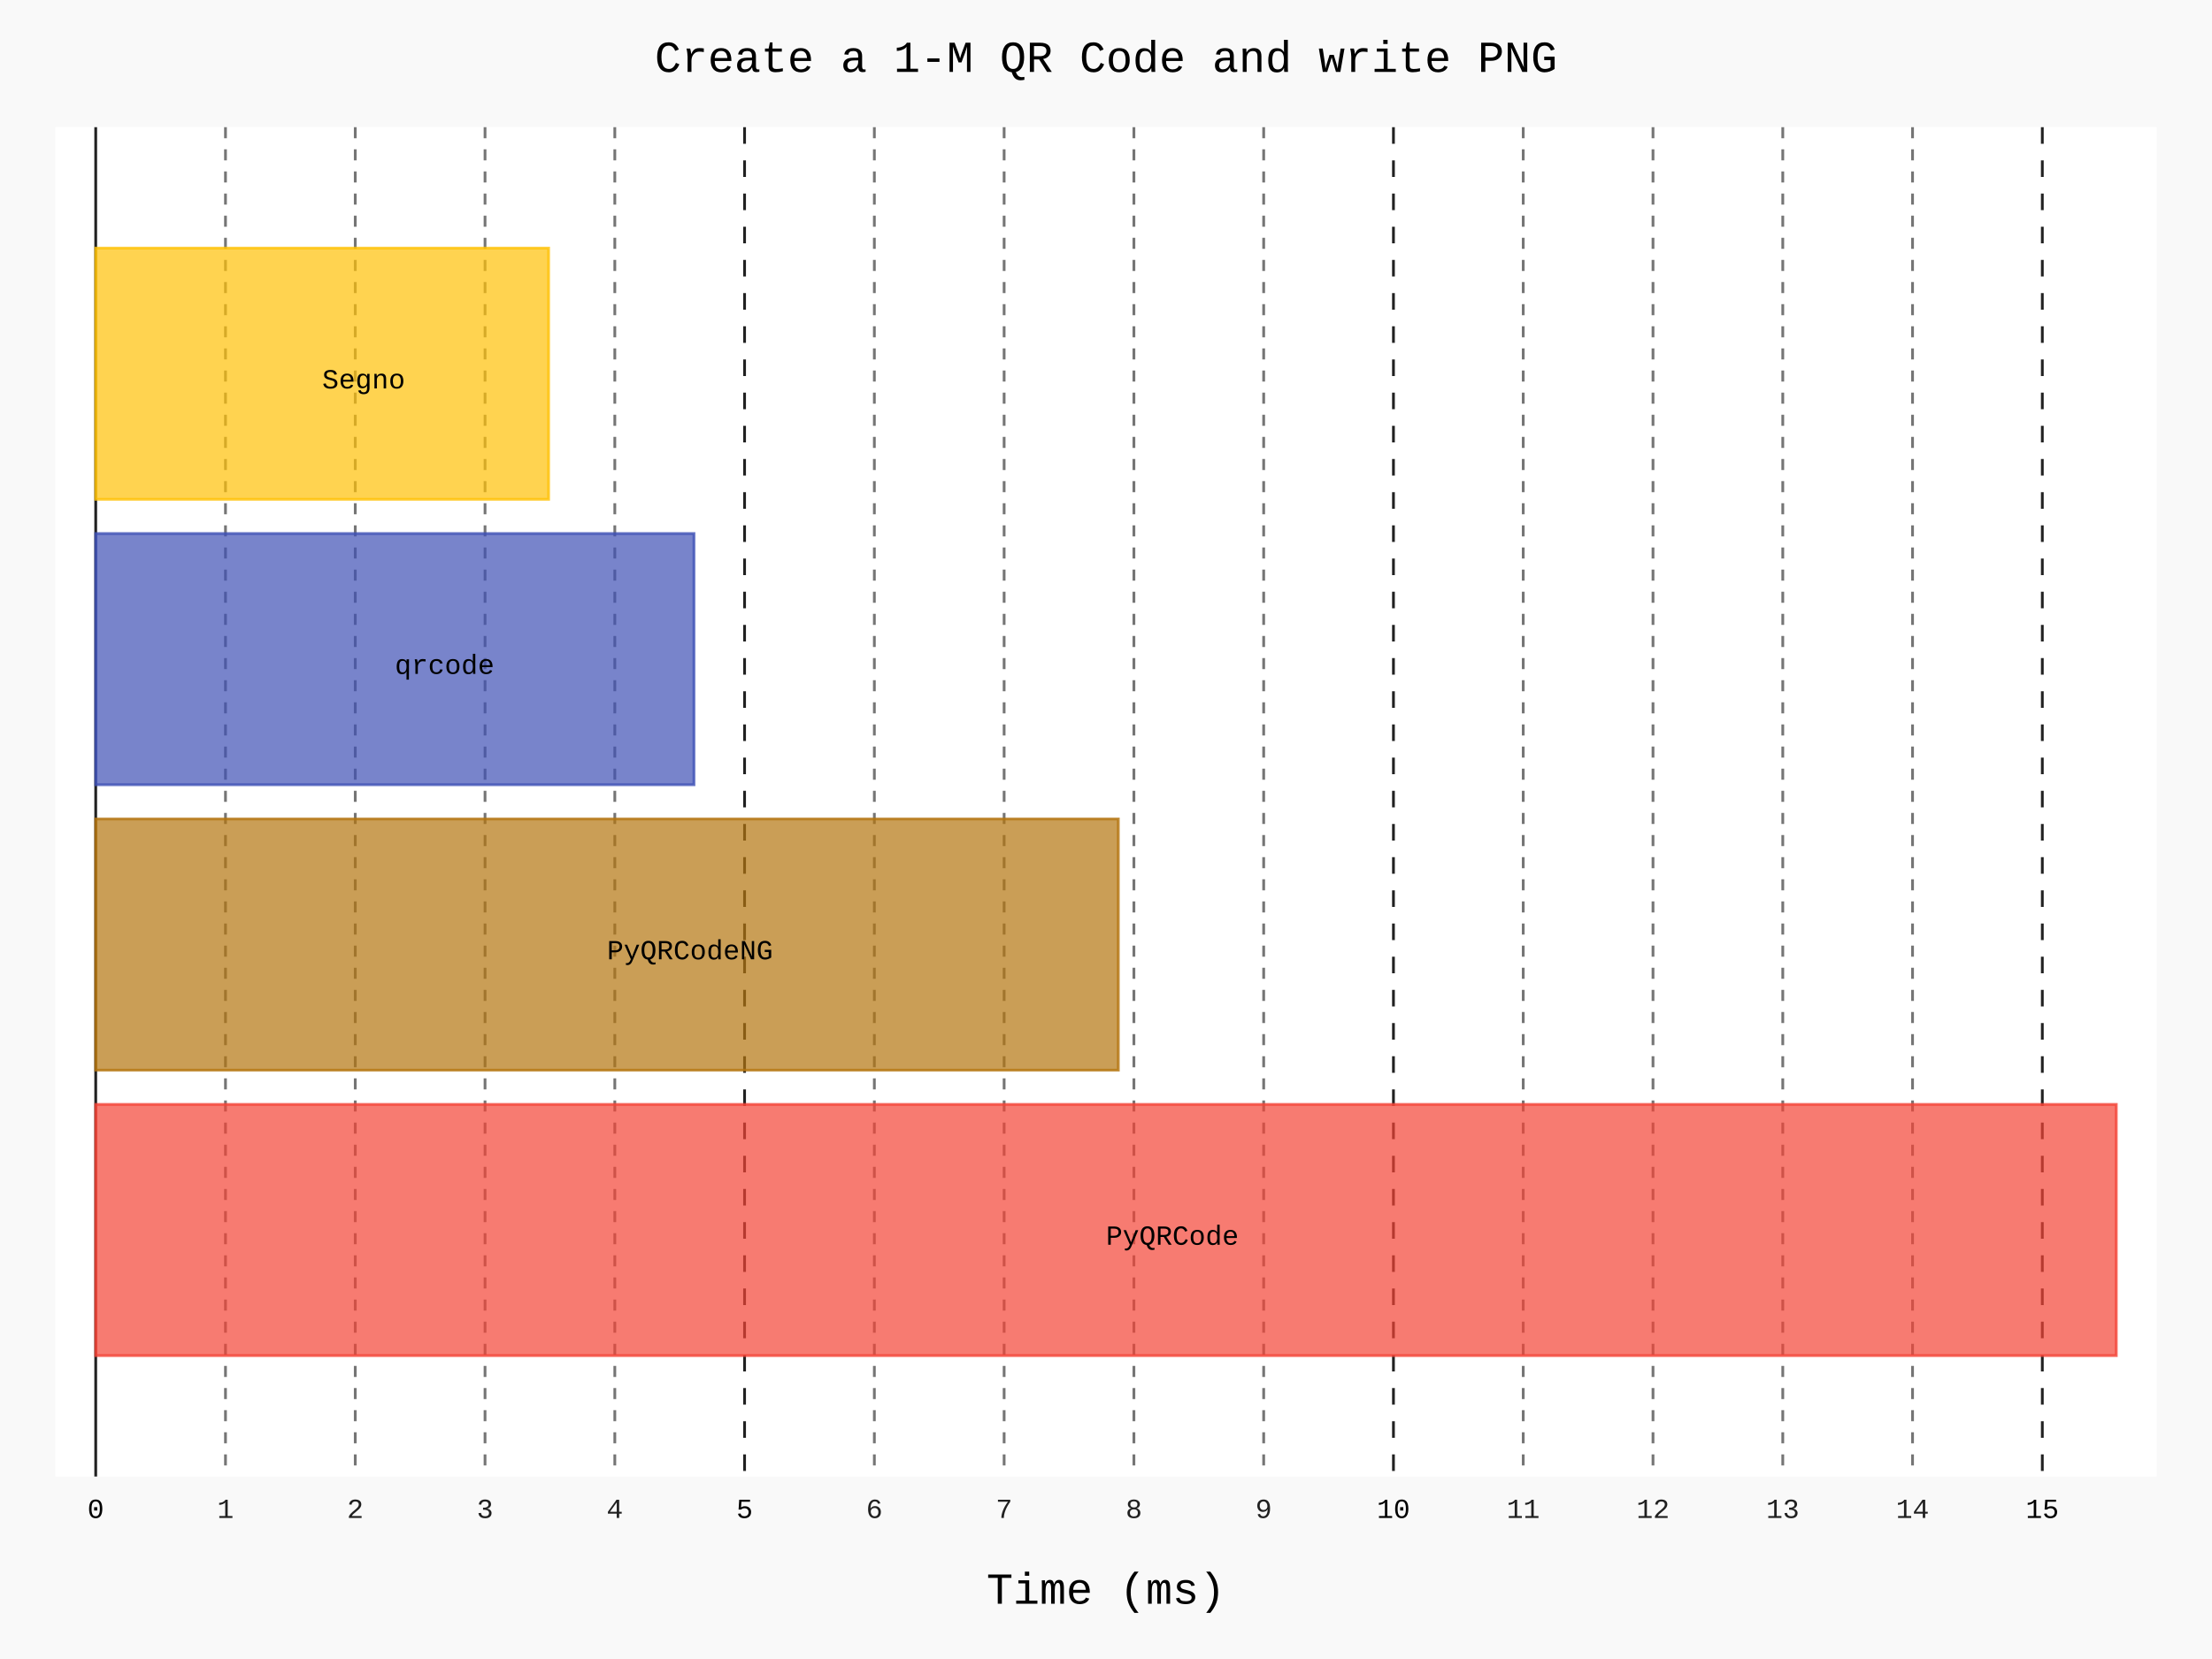
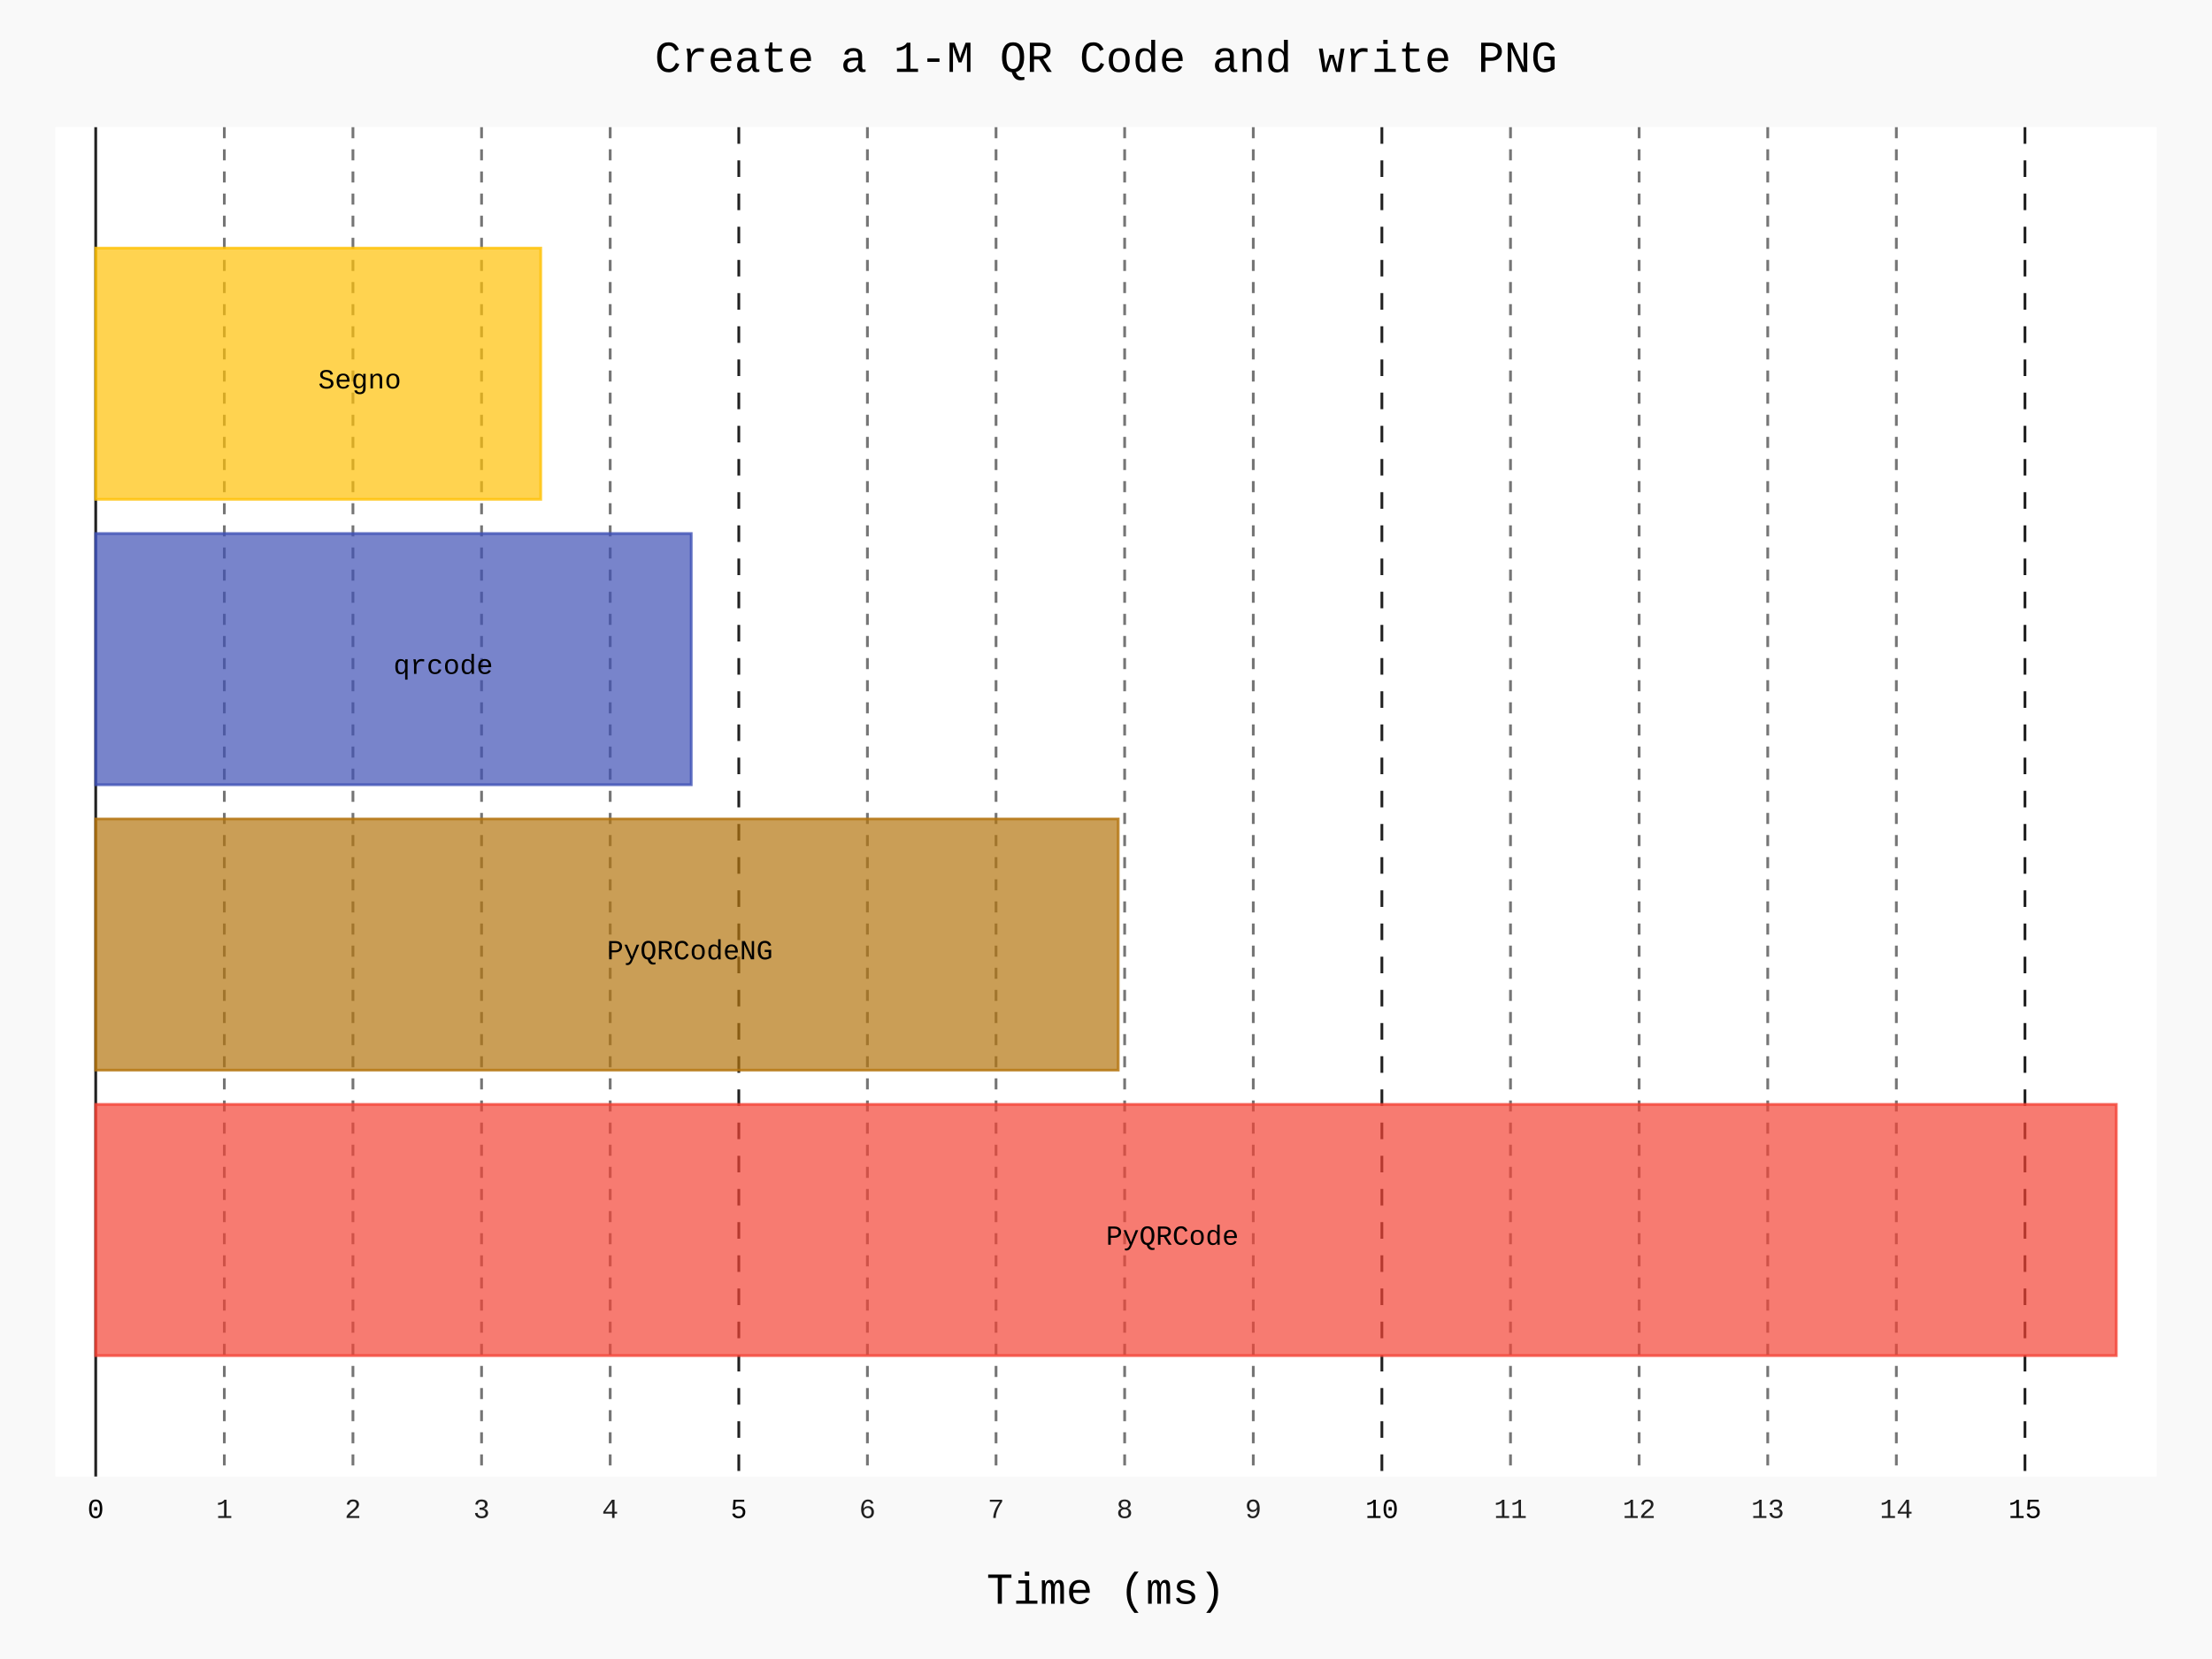
- <svg xmlns="http://www.w3.org/2000/svg" class="pygal-chart" id="chart-4b022a9d-c419-4678-86f4-2563e264e706" viewBox="0 0 800 600">
+ <svg xmlns="http://www.w3.org/2000/svg" class="pygal-chart" id="chart-ae19cf54-cb3c-4ccb-9118-887b9ed90439" viewBox="0 0 800 600">
  <defs>
-     <style type="text/css">#chart-4b022a9d-c419-4678-86f4-2563e264e706{-webkit-user-select:none;-webkit-font-smoothing:antialiased;font-family:Consolas,"Liberation Mono",Menlo,Courier,monospace}#chart-4b022a9d-c419-4678-86f4-2563e264e706 .title{font-family:Consolas,"Liberation Mono",Menlo,Courier,monospace;font-size:16px}#chart-4b022a9d-c419-4678-86f4-2563e264e706 .legends .legend text{font-family:Consolas,"Liberation Mono",Menlo,Courier,monospace;font-size:14px}#chart-4b022a9d-c419-4678-86f4-2563e264e706 .axis text{font-family:Consolas,"Liberation Mono",Menlo,Courier,monospace;font-size:10px}#chart-4b022a9d-c419-4678-86f4-2563e264e706 .axis text.major{font-family:Consolas,"Liberation Mono",Menlo,Courier,monospace;font-size:10px}#chart-4b022a9d-c419-4678-86f4-2563e264e706 .text-overlay text.value{font-family:Consolas,"Liberation Mono",Menlo,Courier,monospace;font-size:16px}#chart-4b022a9d-c419-4678-86f4-2563e264e706 .text-overlay text.label{font-family:Consolas,"Liberation Mono",Menlo,Courier,monospace;font-size:10px}#chart-4b022a9d-c419-4678-86f4-2563e264e706 .tooltip{font-family:Consolas,"Liberation Mono",Menlo,Courier,monospace;font-size:14px}#chart-4b022a9d-c419-4678-86f4-2563e264e706 text.no_data{font-family:Consolas,"Liberation Mono",Menlo,Courier,monospace;font-size:64px}
- #chart-4b022a9d-c419-4678-86f4-2563e264e706{background-color:rgba(249,249,249,1)}#chart-4b022a9d-c419-4678-86f4-2563e264e706 path,#chart-4b022a9d-c419-4678-86f4-2563e264e706 line,#chart-4b022a9d-c419-4678-86f4-2563e264e706 rect,#chart-4b022a9d-c419-4678-86f4-2563e264e706 circle{-webkit-transition:150ms;-moz-transition:150ms;transition:150ms}#chart-4b022a9d-c419-4678-86f4-2563e264e706 .graph &gt; .background{fill:rgba(249,249,249,1)}#chart-4b022a9d-c419-4678-86f4-2563e264e706 .plot &gt; .background{fill:rgba(255,255,255,1)}#chart-4b022a9d-c419-4678-86f4-2563e264e706 .graph{fill:rgba(0,0,0,.87)}#chart-4b022a9d-c419-4678-86f4-2563e264e706 text.no_data{fill:rgba(0,0,0,1)}#chart-4b022a9d-c419-4678-86f4-2563e264e706 .title{fill:rgba(0,0,0,1)}#chart-4b022a9d-c419-4678-86f4-2563e264e706 .legends .legend text{fill:rgba(0,0,0,.87)}#chart-4b022a9d-c419-4678-86f4-2563e264e706 .legends .legend:hover text{fill:rgba(0,0,0,1)}#chart-4b022a9d-c419-4678-86f4-2563e264e706 .axis .line{stroke:rgba(0,0,0,1)}#chart-4b022a9d-c419-4678-86f4-2563e264e706 .axis .guide.line{stroke:rgba(0,0,0,.54)}#chart-4b022a9d-c419-4678-86f4-2563e264e706 .axis .major.line{stroke:rgba(0,0,0,.87)}#chart-4b022a9d-c419-4678-86f4-2563e264e706 .axis text.major{fill:rgba(0,0,0,1)}#chart-4b022a9d-c419-4678-86f4-2563e264e706 .axis.y .guides:hover .guide.line,#chart-4b022a9d-c419-4678-86f4-2563e264e706 .line-graph .axis.x .guides:hover .guide.line,#chart-4b022a9d-c419-4678-86f4-2563e264e706 .stackedline-graph .axis.x .guides:hover .guide.line,#chart-4b022a9d-c419-4678-86f4-2563e264e706 .xy-graph .axis.x .guides:hover .guide.line{stroke:rgba(0,0,0,1)}#chart-4b022a9d-c419-4678-86f4-2563e264e706 .axis .guides:hover text{fill:rgba(0,0,0,1)}#chart-4b022a9d-c419-4678-86f4-2563e264e706 .reactive{fill-opacity:.7;stroke-opacity:.8}#chart-4b022a9d-c419-4678-86f4-2563e264e706 .ci{stroke:rgba(0,0,0,.87)}#chart-4b022a9d-c419-4678-86f4-2563e264e706 .reactive.active,#chart-4b022a9d-c419-4678-86f4-2563e264e706 .active .reactive{fill-opacity:.8;stroke-opacity:.9;stroke-width:4}#chart-4b022a9d-c419-4678-86f4-2563e264e706 .ci .reactive.active{stroke-width:1.5}#chart-4b022a9d-c419-4678-86f4-2563e264e706 .series text{fill:rgba(0,0,0,1)}#chart-4b022a9d-c419-4678-86f4-2563e264e706 .tooltip rect{fill:rgba(255,255,255,1);stroke:rgba(0,0,0,1);-webkit-transition:opacity 150ms;-moz-transition:opacity 150ms;transition:opacity 150ms}#chart-4b022a9d-c419-4678-86f4-2563e264e706 .tooltip .label{fill:rgba(0,0,0,.87)}#chart-4b022a9d-c419-4678-86f4-2563e264e706 .tooltip .label{fill:rgba(0,0,0,.87)}#chart-4b022a9d-c419-4678-86f4-2563e264e706 .tooltip .legend{font-size:.8em;fill:rgba(0,0,0,.54)}#chart-4b022a9d-c419-4678-86f4-2563e264e706 .tooltip .x_label{font-size:.6em;fill:rgba(0,0,0,1)}#chart-4b022a9d-c419-4678-86f4-2563e264e706 .tooltip .xlink{font-size:.5em;text-decoration:underline}#chart-4b022a9d-c419-4678-86f4-2563e264e706 .tooltip .value{font-size:1.5em}#chart-4b022a9d-c419-4678-86f4-2563e264e706 .bound{font-size:.5em}#chart-4b022a9d-c419-4678-86f4-2563e264e706 .max-value{font-size:.75em;fill:rgba(0,0,0,.54)}#chart-4b022a9d-c419-4678-86f4-2563e264e706 .map-element{fill:rgba(255,255,255,1);stroke:rgba(0,0,0,.54) !important}#chart-4b022a9d-c419-4678-86f4-2563e264e706 .map-element .reactive{fill-opacity:inherit;stroke-opacity:inherit}#chart-4b022a9d-c419-4678-86f4-2563e264e706 .color-0,#chart-4b022a9d-c419-4678-86f4-2563e264e706 .color-0 a:visited{stroke:#F44336;fill:#F44336}#chart-4b022a9d-c419-4678-86f4-2563e264e706 .color-1,#chart-4b022a9d-c419-4678-86f4-2563e264e706 .color-1 a:visited{stroke:#3F51B5;fill:#3F51B5}#chart-4b022a9d-c419-4678-86f4-2563e264e706 .color-2,#chart-4b022a9d-c419-4678-86f4-2563e264e706 .color-2 a:visited{stroke:#009688;fill:#009688}#chart-4b022a9d-c419-4678-86f4-2563e264e706 .color-3,#chart-4b022a9d-c419-4678-86f4-2563e264e706 .color-3 a:visited{stroke:#FFC107;fill:#FFC107}#chart-4b022a9d-c419-4678-86f4-2563e264e706 .text-overlay .color-0 text{fill:black}#chart-4b022a9d-c419-4678-86f4-2563e264e706 .text-overlay .color-1 text{fill:black}#chart-4b022a9d-c419-4678-86f4-2563e264e706 .text-overlay .color-2 text{fill:black}#chart-4b022a9d-c419-4678-86f4-2563e264e706 .text-overlay .color-3 text{fill:black}
- #chart-4b022a9d-c419-4678-86f4-2563e264e706 text.no_data{text-anchor:middle}#chart-4b022a9d-c419-4678-86f4-2563e264e706 .guide.line{fill:none}#chart-4b022a9d-c419-4678-86f4-2563e264e706 .centered{text-anchor:middle}#chart-4b022a9d-c419-4678-86f4-2563e264e706 .title{text-anchor:middle}#chart-4b022a9d-c419-4678-86f4-2563e264e706 .legends .legend text{fill-opacity:1}#chart-4b022a9d-c419-4678-86f4-2563e264e706 .axis.x text{text-anchor:middle}#chart-4b022a9d-c419-4678-86f4-2563e264e706 .axis.x:not(.web) text[transform]{text-anchor:start}#chart-4b022a9d-c419-4678-86f4-2563e264e706 .axis.x:not(.web) text[transform].backwards{text-anchor:end}#chart-4b022a9d-c419-4678-86f4-2563e264e706 .axis.y text{text-anchor:end}#chart-4b022a9d-c419-4678-86f4-2563e264e706 .axis.y text[transform].backwards{text-anchor:start}#chart-4b022a9d-c419-4678-86f4-2563e264e706 .axis.y2 text{text-anchor:start}#chart-4b022a9d-c419-4678-86f4-2563e264e706 .axis.y2 text[transform].backwards{text-anchor:end}#chart-4b022a9d-c419-4678-86f4-2563e264e706 .axis .guide.line{stroke-dasharray:4,4}#chart-4b022a9d-c419-4678-86f4-2563e264e706 .axis .major.guide.line{stroke-dasharray:6,6}#chart-4b022a9d-c419-4678-86f4-2563e264e706 .horizontal .axis.y .guide.line,#chart-4b022a9d-c419-4678-86f4-2563e264e706 .horizontal .axis.y2 .guide.line,#chart-4b022a9d-c419-4678-86f4-2563e264e706 .vertical .axis.x .guide.line{opacity:0}#chart-4b022a9d-c419-4678-86f4-2563e264e706 .horizontal .axis.always_show .guide.line,#chart-4b022a9d-c419-4678-86f4-2563e264e706 .vertical .axis.always_show .guide.line{opacity:1 !important}#chart-4b022a9d-c419-4678-86f4-2563e264e706 .axis.y .guides:hover .guide.line,#chart-4b022a9d-c419-4678-86f4-2563e264e706 .axis.y2 .guides:hover .guide.line,#chart-4b022a9d-c419-4678-86f4-2563e264e706 .axis.x .guides:hover .guide.line{opacity:1}#chart-4b022a9d-c419-4678-86f4-2563e264e706 .axis .guides:hover text{opacity:1}#chart-4b022a9d-c419-4678-86f4-2563e264e706 .nofill{fill:none}#chart-4b022a9d-c419-4678-86f4-2563e264e706 .subtle-fill{fill-opacity:.2}#chart-4b022a9d-c419-4678-86f4-2563e264e706 .dot{stroke-width:1px;fill-opacity:1}#chart-4b022a9d-c419-4678-86f4-2563e264e706 .dot.active{stroke-width:5px}#chart-4b022a9d-c419-4678-86f4-2563e264e706 .dot.negative{fill:transparent}#chart-4b022a9d-c419-4678-86f4-2563e264e706 text,#chart-4b022a9d-c419-4678-86f4-2563e264e706 tspan{stroke:none !important}#chart-4b022a9d-c419-4678-86f4-2563e264e706 .series text.active{opacity:1}#chart-4b022a9d-c419-4678-86f4-2563e264e706 .tooltip rect{fill-opacity:.95;stroke-width:.5}#chart-4b022a9d-c419-4678-86f4-2563e264e706 .tooltip text{fill-opacity:1}#chart-4b022a9d-c419-4678-86f4-2563e264e706 .showable{visibility:hidden}#chart-4b022a9d-c419-4678-86f4-2563e264e706 .showable.shown{visibility:visible}#chart-4b022a9d-c419-4678-86f4-2563e264e706 .gauge-background{fill:rgba(229,229,229,1);stroke:none}#chart-4b022a9d-c419-4678-86f4-2563e264e706 .bg-lines{stroke:rgba(249,249,249,1);stroke-width:2px}</style>
+     <style type="text/css">#chart-ae19cf54-cb3c-4ccb-9118-887b9ed90439{-webkit-user-select:none;-webkit-font-smoothing:antialiased;font-family:Consolas,"Liberation Mono",Menlo,Courier,monospace}#chart-ae19cf54-cb3c-4ccb-9118-887b9ed90439 .title{font-family:Consolas,"Liberation Mono",Menlo,Courier,monospace;font-size:16px}#chart-ae19cf54-cb3c-4ccb-9118-887b9ed90439 .legends .legend text{font-family:Consolas,"Liberation Mono",Menlo,Courier,monospace;font-size:14px}#chart-ae19cf54-cb3c-4ccb-9118-887b9ed90439 .axis text{font-family:Consolas,"Liberation Mono",Menlo,Courier,monospace;font-size:10px}#chart-ae19cf54-cb3c-4ccb-9118-887b9ed90439 .axis text.major{font-family:Consolas,"Liberation Mono",Menlo,Courier,monospace;font-size:10px}#chart-ae19cf54-cb3c-4ccb-9118-887b9ed90439 .text-overlay text.value{font-family:Consolas,"Liberation Mono",Menlo,Courier,monospace;font-size:16px}#chart-ae19cf54-cb3c-4ccb-9118-887b9ed90439 .text-overlay text.label{font-family:Consolas,"Liberation Mono",Menlo,Courier,monospace;font-size:10px}#chart-ae19cf54-cb3c-4ccb-9118-887b9ed90439 .tooltip{font-family:Consolas,"Liberation Mono",Menlo,Courier,monospace;font-size:14px}#chart-ae19cf54-cb3c-4ccb-9118-887b9ed90439 text.no_data{font-family:Consolas,"Liberation Mono",Menlo,Courier,monospace;font-size:64px}
+ #chart-ae19cf54-cb3c-4ccb-9118-887b9ed90439{background-color:rgba(249,249,249,1)}#chart-ae19cf54-cb3c-4ccb-9118-887b9ed90439 path,#chart-ae19cf54-cb3c-4ccb-9118-887b9ed90439 line,#chart-ae19cf54-cb3c-4ccb-9118-887b9ed90439 rect,#chart-ae19cf54-cb3c-4ccb-9118-887b9ed90439 circle{-webkit-transition:150ms;-moz-transition:150ms;transition:150ms}#chart-ae19cf54-cb3c-4ccb-9118-887b9ed90439 .graph &gt; .background{fill:rgba(249,249,249,1)}#chart-ae19cf54-cb3c-4ccb-9118-887b9ed90439 .plot &gt; .background{fill:rgba(255,255,255,1)}#chart-ae19cf54-cb3c-4ccb-9118-887b9ed90439 .graph{fill:rgba(0,0,0,.87)}#chart-ae19cf54-cb3c-4ccb-9118-887b9ed90439 text.no_data{fill:rgba(0,0,0,1)}#chart-ae19cf54-cb3c-4ccb-9118-887b9ed90439 .title{fill:rgba(0,0,0,1)}#chart-ae19cf54-cb3c-4ccb-9118-887b9ed90439 .legends .legend text{fill:rgba(0,0,0,.87)}#chart-ae19cf54-cb3c-4ccb-9118-887b9ed90439 .legends .legend:hover text{fill:rgba(0,0,0,1)}#chart-ae19cf54-cb3c-4ccb-9118-887b9ed90439 .axis .line{stroke:rgba(0,0,0,1)}#chart-ae19cf54-cb3c-4ccb-9118-887b9ed90439 .axis .guide.line{stroke:rgba(0,0,0,.54)}#chart-ae19cf54-cb3c-4ccb-9118-887b9ed90439 .axis .major.line{stroke:rgba(0,0,0,.87)}#chart-ae19cf54-cb3c-4ccb-9118-887b9ed90439 .axis text.major{fill:rgba(0,0,0,1)}#chart-ae19cf54-cb3c-4ccb-9118-887b9ed90439 .axis.y .guides:hover .guide.line,#chart-ae19cf54-cb3c-4ccb-9118-887b9ed90439 .line-graph .axis.x .guides:hover .guide.line,#chart-ae19cf54-cb3c-4ccb-9118-887b9ed90439 .stackedline-graph .axis.x .guides:hover .guide.line,#chart-ae19cf54-cb3c-4ccb-9118-887b9ed90439 .xy-graph .axis.x .guides:hover .guide.line{stroke:rgba(0,0,0,1)}#chart-ae19cf54-cb3c-4ccb-9118-887b9ed90439 .axis .guides:hover text{fill:rgba(0,0,0,1)}#chart-ae19cf54-cb3c-4ccb-9118-887b9ed90439 .reactive{fill-opacity:.7;stroke-opacity:.8}#chart-ae19cf54-cb3c-4ccb-9118-887b9ed90439 .ci{stroke:rgba(0,0,0,.87)}#chart-ae19cf54-cb3c-4ccb-9118-887b9ed90439 .reactive.active,#chart-ae19cf54-cb3c-4ccb-9118-887b9ed90439 .active .reactive{fill-opacity:.8;stroke-opacity:.9;stroke-width:4}#chart-ae19cf54-cb3c-4ccb-9118-887b9ed90439 .ci .reactive.active{stroke-width:1.5}#chart-ae19cf54-cb3c-4ccb-9118-887b9ed90439 .series text{fill:rgba(0,0,0,1)}#chart-ae19cf54-cb3c-4ccb-9118-887b9ed90439 .tooltip rect{fill:rgba(255,255,255,1);stroke:rgba(0,0,0,1);-webkit-transition:opacity 150ms;-moz-transition:opacity 150ms;transition:opacity 150ms}#chart-ae19cf54-cb3c-4ccb-9118-887b9ed90439 .tooltip .label{fill:rgba(0,0,0,.87)}#chart-ae19cf54-cb3c-4ccb-9118-887b9ed90439 .tooltip .label{fill:rgba(0,0,0,.87)}#chart-ae19cf54-cb3c-4ccb-9118-887b9ed90439 .tooltip .legend{font-size:.8em;fill:rgba(0,0,0,.54)}#chart-ae19cf54-cb3c-4ccb-9118-887b9ed90439 .tooltip .x_label{font-size:.6em;fill:rgba(0,0,0,1)}#chart-ae19cf54-cb3c-4ccb-9118-887b9ed90439 .tooltip .xlink{font-size:.5em;text-decoration:underline}#chart-ae19cf54-cb3c-4ccb-9118-887b9ed90439 .tooltip .value{font-size:1.5em}#chart-ae19cf54-cb3c-4ccb-9118-887b9ed90439 .bound{font-size:.5em}#chart-ae19cf54-cb3c-4ccb-9118-887b9ed90439 .max-value{font-size:.75em;fill:rgba(0,0,0,.54)}#chart-ae19cf54-cb3c-4ccb-9118-887b9ed90439 .map-element{fill:rgba(255,255,255,1);stroke:rgba(0,0,0,.54) !important}#chart-ae19cf54-cb3c-4ccb-9118-887b9ed90439 .map-element .reactive{fill-opacity:inherit;stroke-opacity:inherit}#chart-ae19cf54-cb3c-4ccb-9118-887b9ed90439 .color-0,#chart-ae19cf54-cb3c-4ccb-9118-887b9ed90439 .color-0 a:visited{stroke:#F44336;fill:#F44336}#chart-ae19cf54-cb3c-4ccb-9118-887b9ed90439 .color-1,#chart-ae19cf54-cb3c-4ccb-9118-887b9ed90439 .color-1 a:visited{stroke:#3F51B5;fill:#3F51B5}#chart-ae19cf54-cb3c-4ccb-9118-887b9ed90439 .color-2,#chart-ae19cf54-cb3c-4ccb-9118-887b9ed90439 .color-2 a:visited{stroke:#009688;fill:#009688}#chart-ae19cf54-cb3c-4ccb-9118-887b9ed90439 .color-3,#chart-ae19cf54-cb3c-4ccb-9118-887b9ed90439 .color-3 a:visited{stroke:#FFC107;fill:#FFC107}#chart-ae19cf54-cb3c-4ccb-9118-887b9ed90439 .text-overlay .color-0 text{fill:black}#chart-ae19cf54-cb3c-4ccb-9118-887b9ed90439 .text-overlay .color-1 text{fill:black}#chart-ae19cf54-cb3c-4ccb-9118-887b9ed90439 .text-overlay .color-2 text{fill:black}#chart-ae19cf54-cb3c-4ccb-9118-887b9ed90439 .text-overlay .color-3 text{fill:black}
+ #chart-ae19cf54-cb3c-4ccb-9118-887b9ed90439 text.no_data{text-anchor:middle}#chart-ae19cf54-cb3c-4ccb-9118-887b9ed90439 .guide.line{fill:none}#chart-ae19cf54-cb3c-4ccb-9118-887b9ed90439 .centered{text-anchor:middle}#chart-ae19cf54-cb3c-4ccb-9118-887b9ed90439 .title{text-anchor:middle}#chart-ae19cf54-cb3c-4ccb-9118-887b9ed90439 .legends .legend text{fill-opacity:1}#chart-ae19cf54-cb3c-4ccb-9118-887b9ed90439 .axis.x text{text-anchor:middle}#chart-ae19cf54-cb3c-4ccb-9118-887b9ed90439 .axis.x:not(.web) text[transform]{text-anchor:start}#chart-ae19cf54-cb3c-4ccb-9118-887b9ed90439 .axis.x:not(.web) text[transform].backwards{text-anchor:end}#chart-ae19cf54-cb3c-4ccb-9118-887b9ed90439 .axis.y text{text-anchor:end}#chart-ae19cf54-cb3c-4ccb-9118-887b9ed90439 .axis.y text[transform].backwards{text-anchor:start}#chart-ae19cf54-cb3c-4ccb-9118-887b9ed90439 .axis.y2 text{text-anchor:start}#chart-ae19cf54-cb3c-4ccb-9118-887b9ed90439 .axis.y2 text[transform].backwards{text-anchor:end}#chart-ae19cf54-cb3c-4ccb-9118-887b9ed90439 .axis .guide.line{stroke-dasharray:4,4}#chart-ae19cf54-cb3c-4ccb-9118-887b9ed90439 .axis .major.guide.line{stroke-dasharray:6,6}#chart-ae19cf54-cb3c-4ccb-9118-887b9ed90439 .horizontal .axis.y .guide.line,#chart-ae19cf54-cb3c-4ccb-9118-887b9ed90439 .horizontal .axis.y2 .guide.line,#chart-ae19cf54-cb3c-4ccb-9118-887b9ed90439 .vertical .axis.x .guide.line{opacity:0}#chart-ae19cf54-cb3c-4ccb-9118-887b9ed90439 .horizontal .axis.always_show .guide.line,#chart-ae19cf54-cb3c-4ccb-9118-887b9ed90439 .vertical .axis.always_show .guide.line{opacity:1 !important}#chart-ae19cf54-cb3c-4ccb-9118-887b9ed90439 .axis.y .guides:hover .guide.line,#chart-ae19cf54-cb3c-4ccb-9118-887b9ed90439 .axis.y2 .guides:hover .guide.line,#chart-ae19cf54-cb3c-4ccb-9118-887b9ed90439 .axis.x .guides:hover .guide.line{opacity:1}#chart-ae19cf54-cb3c-4ccb-9118-887b9ed90439 .axis .guides:hover text{opacity:1}#chart-ae19cf54-cb3c-4ccb-9118-887b9ed90439 .nofill{fill:none}#chart-ae19cf54-cb3c-4ccb-9118-887b9ed90439 .subtle-fill{fill-opacity:.2}#chart-ae19cf54-cb3c-4ccb-9118-887b9ed90439 .dot{stroke-width:1px;fill-opacity:1}#chart-ae19cf54-cb3c-4ccb-9118-887b9ed90439 .dot.active{stroke-width:5px}#chart-ae19cf54-cb3c-4ccb-9118-887b9ed90439 .dot.negative{fill:transparent}#chart-ae19cf54-cb3c-4ccb-9118-887b9ed90439 text,#chart-ae19cf54-cb3c-4ccb-9118-887b9ed90439 tspan{stroke:none !important}#chart-ae19cf54-cb3c-4ccb-9118-887b9ed90439 .series text.active{opacity:1}#chart-ae19cf54-cb3c-4ccb-9118-887b9ed90439 .tooltip rect{fill-opacity:.95;stroke-width:.5}#chart-ae19cf54-cb3c-4ccb-9118-887b9ed90439 .tooltip text{fill-opacity:1}#chart-ae19cf54-cb3c-4ccb-9118-887b9ed90439 .showable{visibility:hidden}#chart-ae19cf54-cb3c-4ccb-9118-887b9ed90439 .showable.shown{visibility:visible}#chart-ae19cf54-cb3c-4ccb-9118-887b9ed90439 .gauge-background{fill:rgba(229,229,229,1);stroke:none}#chart-ae19cf54-cb3c-4ccb-9118-887b9ed90439 .bg-lines{stroke:rgba(249,249,249,1);stroke-width:2px}</style>
  </defs>
  <g class="graph horizontalbar-graph horizontal">
    <rect class="background" height="600" width="800" x="0" y="0" />
    <g class="plot" transform="translate(20, 46)">
      <rect class="background" height="488" width="760" x="0" y="0" />
      <g class="axis x always_show">
        <g class="guides">
          <path class="axis major line" d="M14.615 0 v488" />
          <text class="major" x="14.615" y="503.0">0</text>
        </g>
        <g class="guides">
-           <path class="guide line" d="M61.55 0 v488" />
-           <text class="" x="61.55" y="503.0">1</text>
+           <path class="guide line" d="M61.132 0 v488" />
+           <text class="" x="61.132" y="503.0">1</text>
        </g>
        <g class="guides">
-           <path class="guide line" d="M108.484 0 v488" />
-           <text class="" x="108.484" y="503.0">2</text>
+           <path class="guide line" d="M107.648 0 v488" />
+           <text class="" x="107.648" y="503.0">2</text>
        </g>
        <g class="guides">
-           <path class="guide line" d="M155.419 0 v488" />
-           <text class="" x="155.419" y="503.0">3</text>
+           <path class="guide line" d="M154.164 0 v488" />
+           <text class="" x="154.164" y="503.0">3</text>
        </g>
        <g class="guides">
-           <path class="guide line" d="M202.353 0 v488" />
-           <text class="" x="202.353" y="503.0">4</text>
+           <path class="guide line" d="M200.68 0 v488" />
+           <text class="" x="200.68" y="503.0">4</text>
        </g>
        <g class="guides">
-           <path class="major guide line" d="M249.288 0 v488" />
-           <text class="major" x="249.288" y="503.0">5</text>
+           <path class="major guide line" d="M247.196 0 v488" />
+           <text class="major" x="247.196" y="503.0">5</text>
        </g>
        <g class="guides">
-           <path class="guide line" d="M296.222 0 v488" />
-           <text class="" x="296.222" y="503.0">6</text>
+           <path class="guide line" d="M293.712 0 v488" />
+           <text class="" x="293.712" y="503.0">6</text>
        </g>
        <g class="guides">
-           <path class="guide line" d="M343.156 0 v488" />
-           <text class="" x="343.156" y="503.0">7</text>
+           <path class="guide line" d="M340.229 0 v488" />
+           <text class="" x="340.229" y="503.0">7</text>
        </g>
        <g class="guides">
-           <path class="guide line" d="M390.091 0 v488" />
-           <text class="" x="390.091" y="503.0">8</text>
+           <path class="guide line" d="M386.745 0 v488" />
+           <text class="" x="386.745" y="503.0">8</text>
        </g>
        <g class="guides">
-           <path class="guide line" d="M437.025 0 v488" />
-           <text class="" x="437.025" y="503.0">9</text>
+           <path class="guide line" d="M433.261 0 v488" />
+           <text class="" x="433.261" y="503.0">9</text>
        </g>
        <g class="guides">
-           <path class="major guide line" d="M483.96 0 v488" />
-           <text class="major" x="483.96" y="503.0">10</text>
+           <path class="major guide line" d="M479.777 0 v488" />
+           <text class="major" x="479.777" y="503.0">10</text>
        </g>
        <g class="guides">
-           <path class="guide line" d="M530.894 0 v488" />
-           <text class="" x="530.894" y="503.0">11</text>
+           <path class="guide line" d="M526.293 0 v488" />
+           <text class="" x="526.293" y="503.0">11</text>
        </g>
        <g class="guides">
-           <path class="guide line" d="M577.829 0 v488" />
-           <text class="" x="577.829" y="503.0">12</text>
+           <path class="guide line" d="M572.81 0 v488" />
+           <text class="" x="572.81" y="503.0">12</text>
        </g>
        <g class="guides">
-           <path class="guide line" d="M624.763 0 v488" />
-           <text class="" x="624.763" y="503.0">13</text>
+           <path class="guide line" d="M619.326 0 v488" />
+           <text class="" x="619.326" y="503.0">13</text>
        </g>
        <g class="guides">
-           <path class="guide line" d="M671.698 0 v488" />
-           <text class="" x="671.698" y="503.0">14</text>
+           <path class="guide line" d="M665.842 0 v488" />
+           <text class="" x="665.842" y="503.0">14</text>
        </g>
        <g class="guides">
-           <path class="major guide line" d="M718.632 0 v488" />
-           <text class="major" x="718.632" y="503.0">15</text>
+           <path class="major guide line" d="M712.358 0 v488" />
+           <text class="major" x="712.358" y="503.0">15</text>
        </g>
      </g>
      <g class="series serie-3 color-3">
        <g class="bars">
          <g class="bar" style="fill: #F44336; stroke: #F44336">
            <rect class="rect reactive tooltip-trigger" height="90.843" rx="0" ry="0" width="730.769" x="14.615" y="353.425" />
          </g>
        </g>
      </g>
      <g class="series serie-2 color-2">
        <g class="bars">
          <g class="bar" style="fill: #b4750f; stroke: #b4750f">
-             <rect class="rect reactive tooltip-trigger" height="90.843" rx="0" ry="0" width="369.843" x="14.615" y="250.194" />
+             <rect class="rect reactive tooltip-trigger" height="90.843" rx="0" ry="0" width="369.804" x="14.615" y="250.194" />
          </g>
        </g>
      </g>
      <g class="series serie-1 color-1">
        <g class="bars">
          <g class="bar" style="fill: #3F51B5; stroke: #3F51B5">
-             <rect class="rect reactive tooltip-trigger" height="90.843" rx="0" ry="0" width="216.368" x="14.615" y="146.963" />
+             <rect class="rect reactive tooltip-trigger" height="90.843" rx="0" ry="0" width="215.37" x="14.615" y="146.963" />
          </g>
        </g>
      </g>
      <g class="series serie-0 color-0">
        <g class="bars">
          <g class="bar" style="fill: #FFC107; stroke: #FFC107">
-             <rect class="rect reactive tooltip-trigger" height="90.843" rx="0" ry="0" width="163.801" x="14.615" y="43.732" />
+             <rect class="rect reactive tooltip-trigger" height="90.843" rx="0" ry="0" width="160.946" x="14.615" y="43.732" />
          </g>
        </g>
      </g>
    </g>
    <g class="titles">
      <text class="title plot_title" x="400.0" y="26">Create a 1-M QR Code and write PNG</text>
      <text class="title" x="400.0" y="580">Time (ms)</text>
    </g>
    <g class="plot overlay" transform="translate(20, 46)">
      <g class="series serie-3 color-3" />
      <g class="series serie-2 color-2" />
      <g class="series serie-1 color-1" />
      <g class="series serie-0 color-0" />
    </g>
    <g class="plot text-overlay" transform="translate(20, 46)">
      <g class="series serie-3 color-3">
        <text class="label" x="380.0" y="404.179">PyQRCode</text>
      </g>
      <g class="series serie-2 color-2">
-         <text class="label" x="199.537" y="300.949">PyQRCodeNG</text>
+         <text class="label" x="199.517" y="300.949">PyQRCodeNG</text>
      </g>
      <g class="series serie-1 color-1">
-         <text class="label" x="122.799" y="197.718">qrcode</text>
+         <text class="label" x="122.3" y="197.718">qrcode</text>
      </g>
      <g class="series serie-0 color-0">
-         <text class="label" x="96.516" y="94.487">Segno</text>
+         <text class="label" x="95.088" y="94.487">Segno</text>
      </g>
    </g>
    <g class="plot tooltip-overlay" transform="translate(20, 46)">
      <g class="tooltip" style="opacity: 0" transform="translate(0 0)">
        <rect class="tooltip-box" height="0" rx="0" ry="0" width="0" />
        <g class="text" />
      </g>
    </g>
  </g>
</svg>
